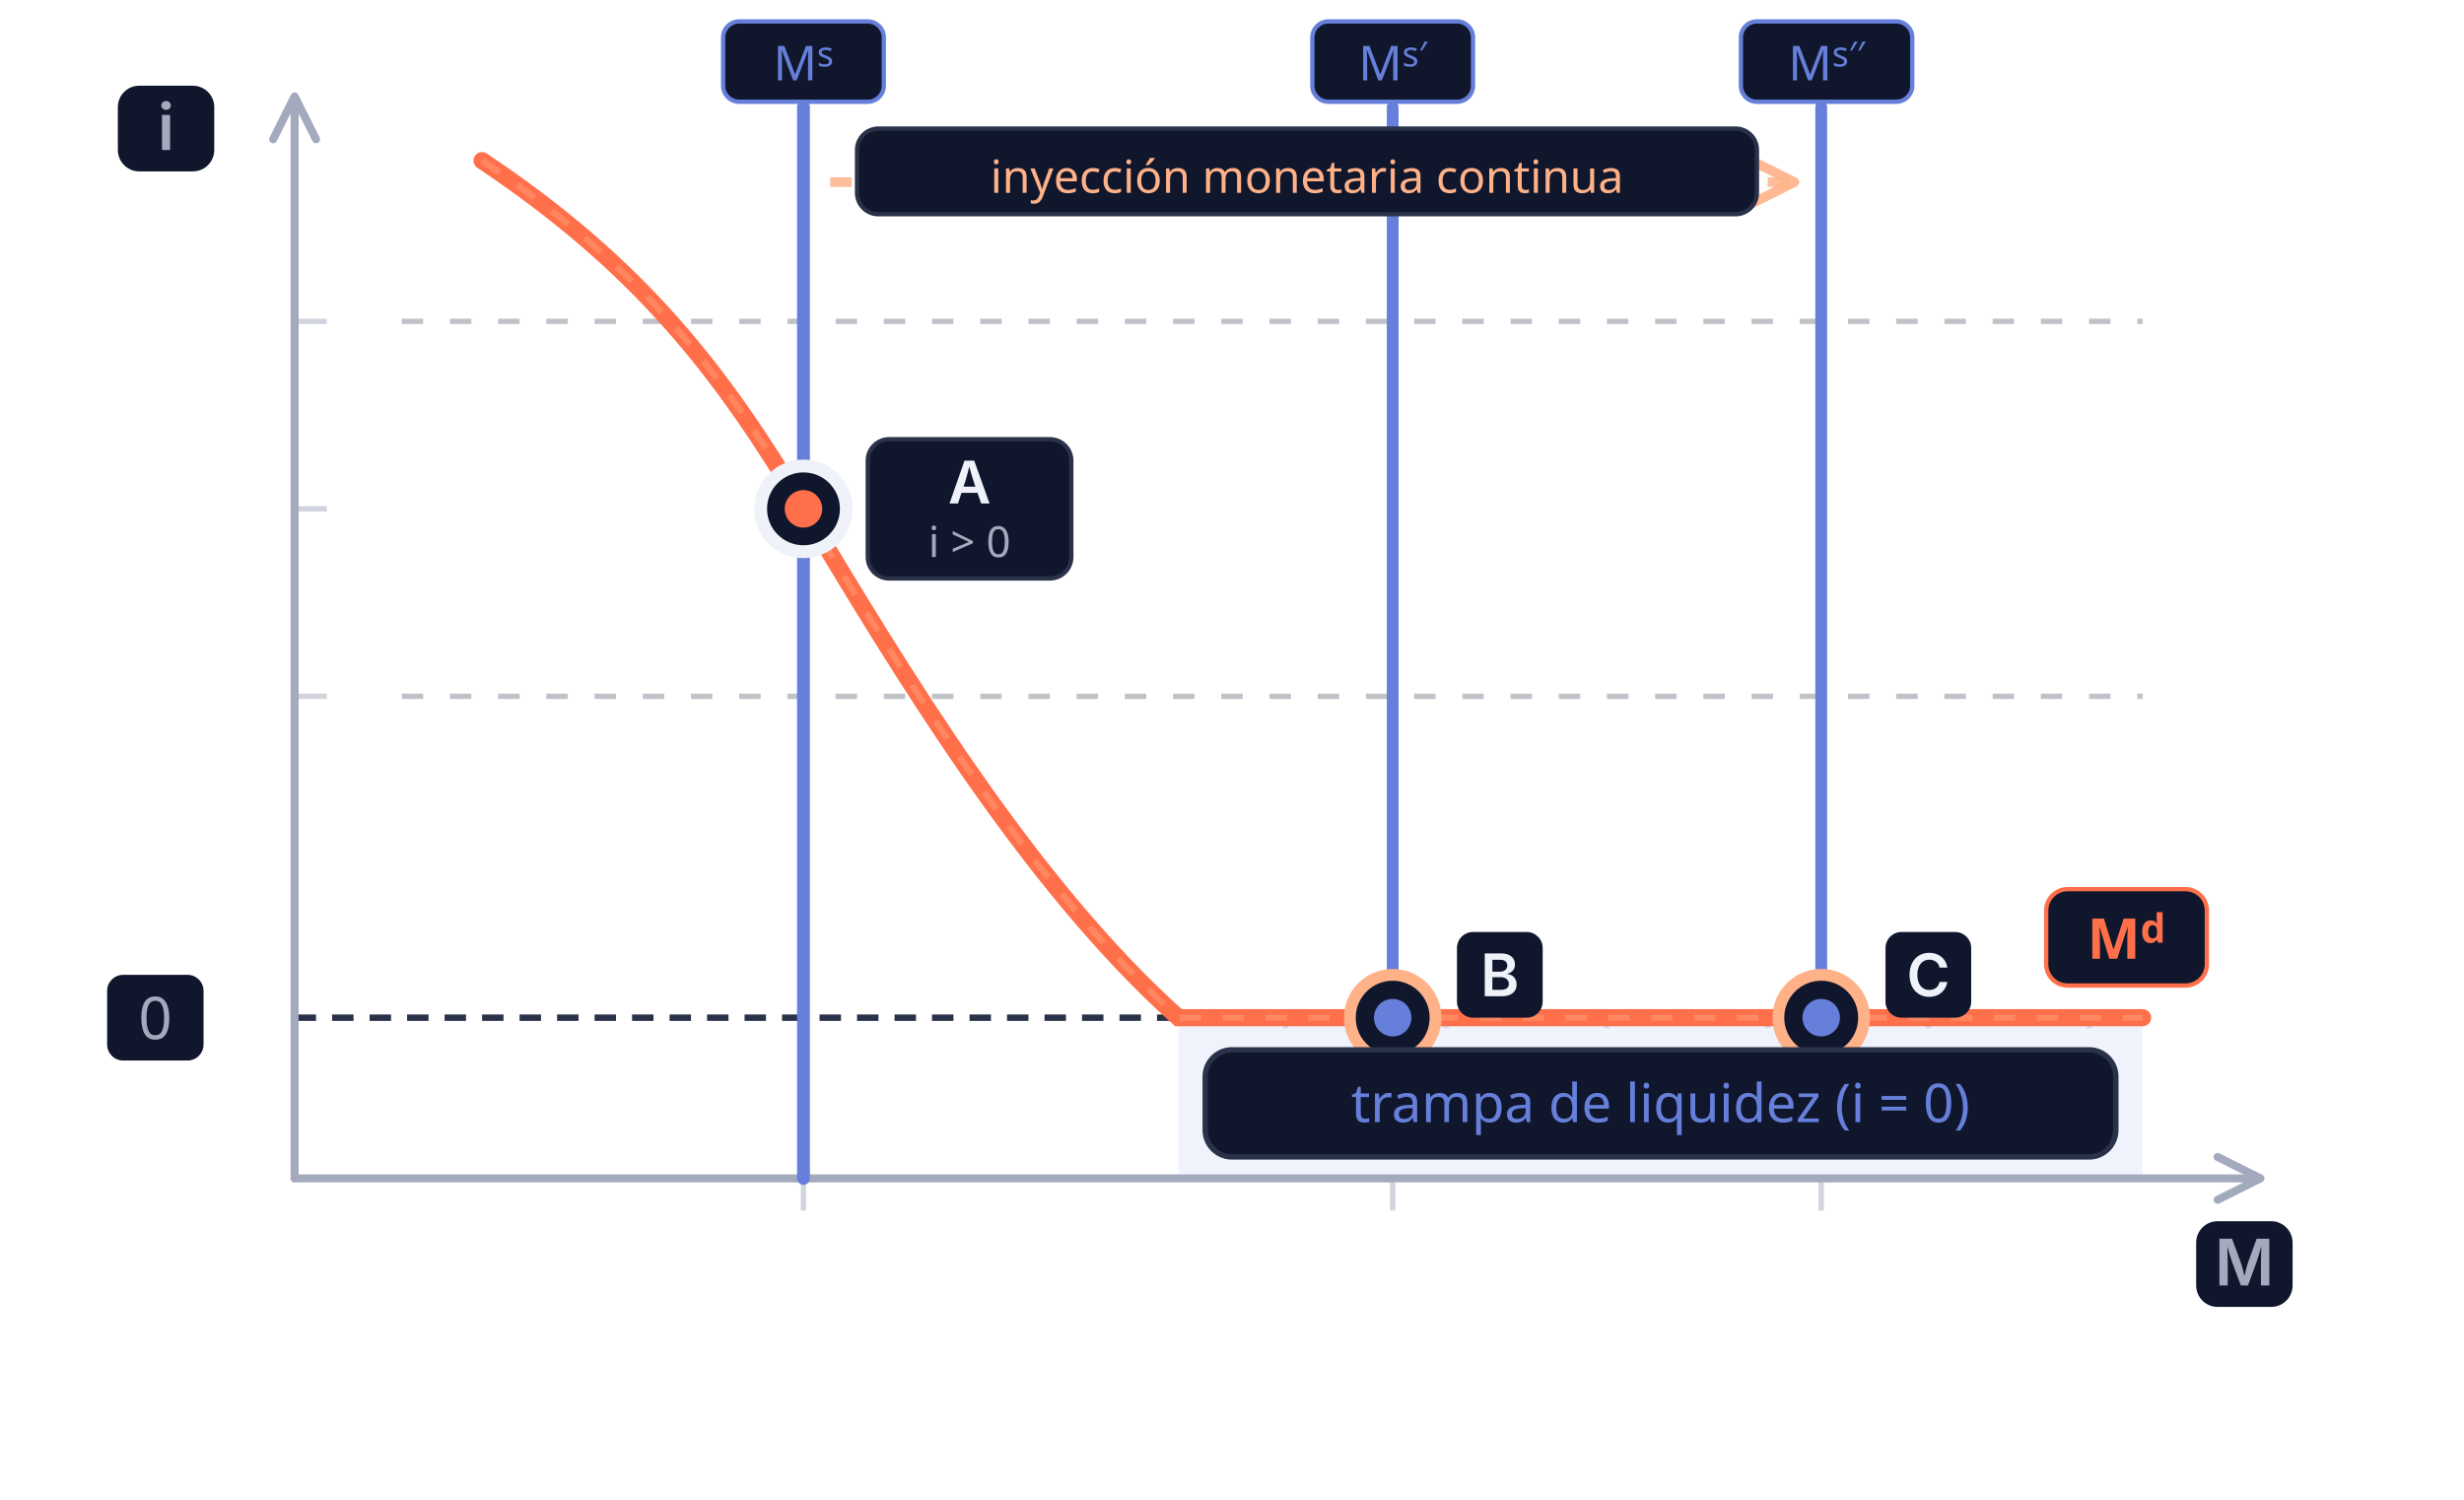
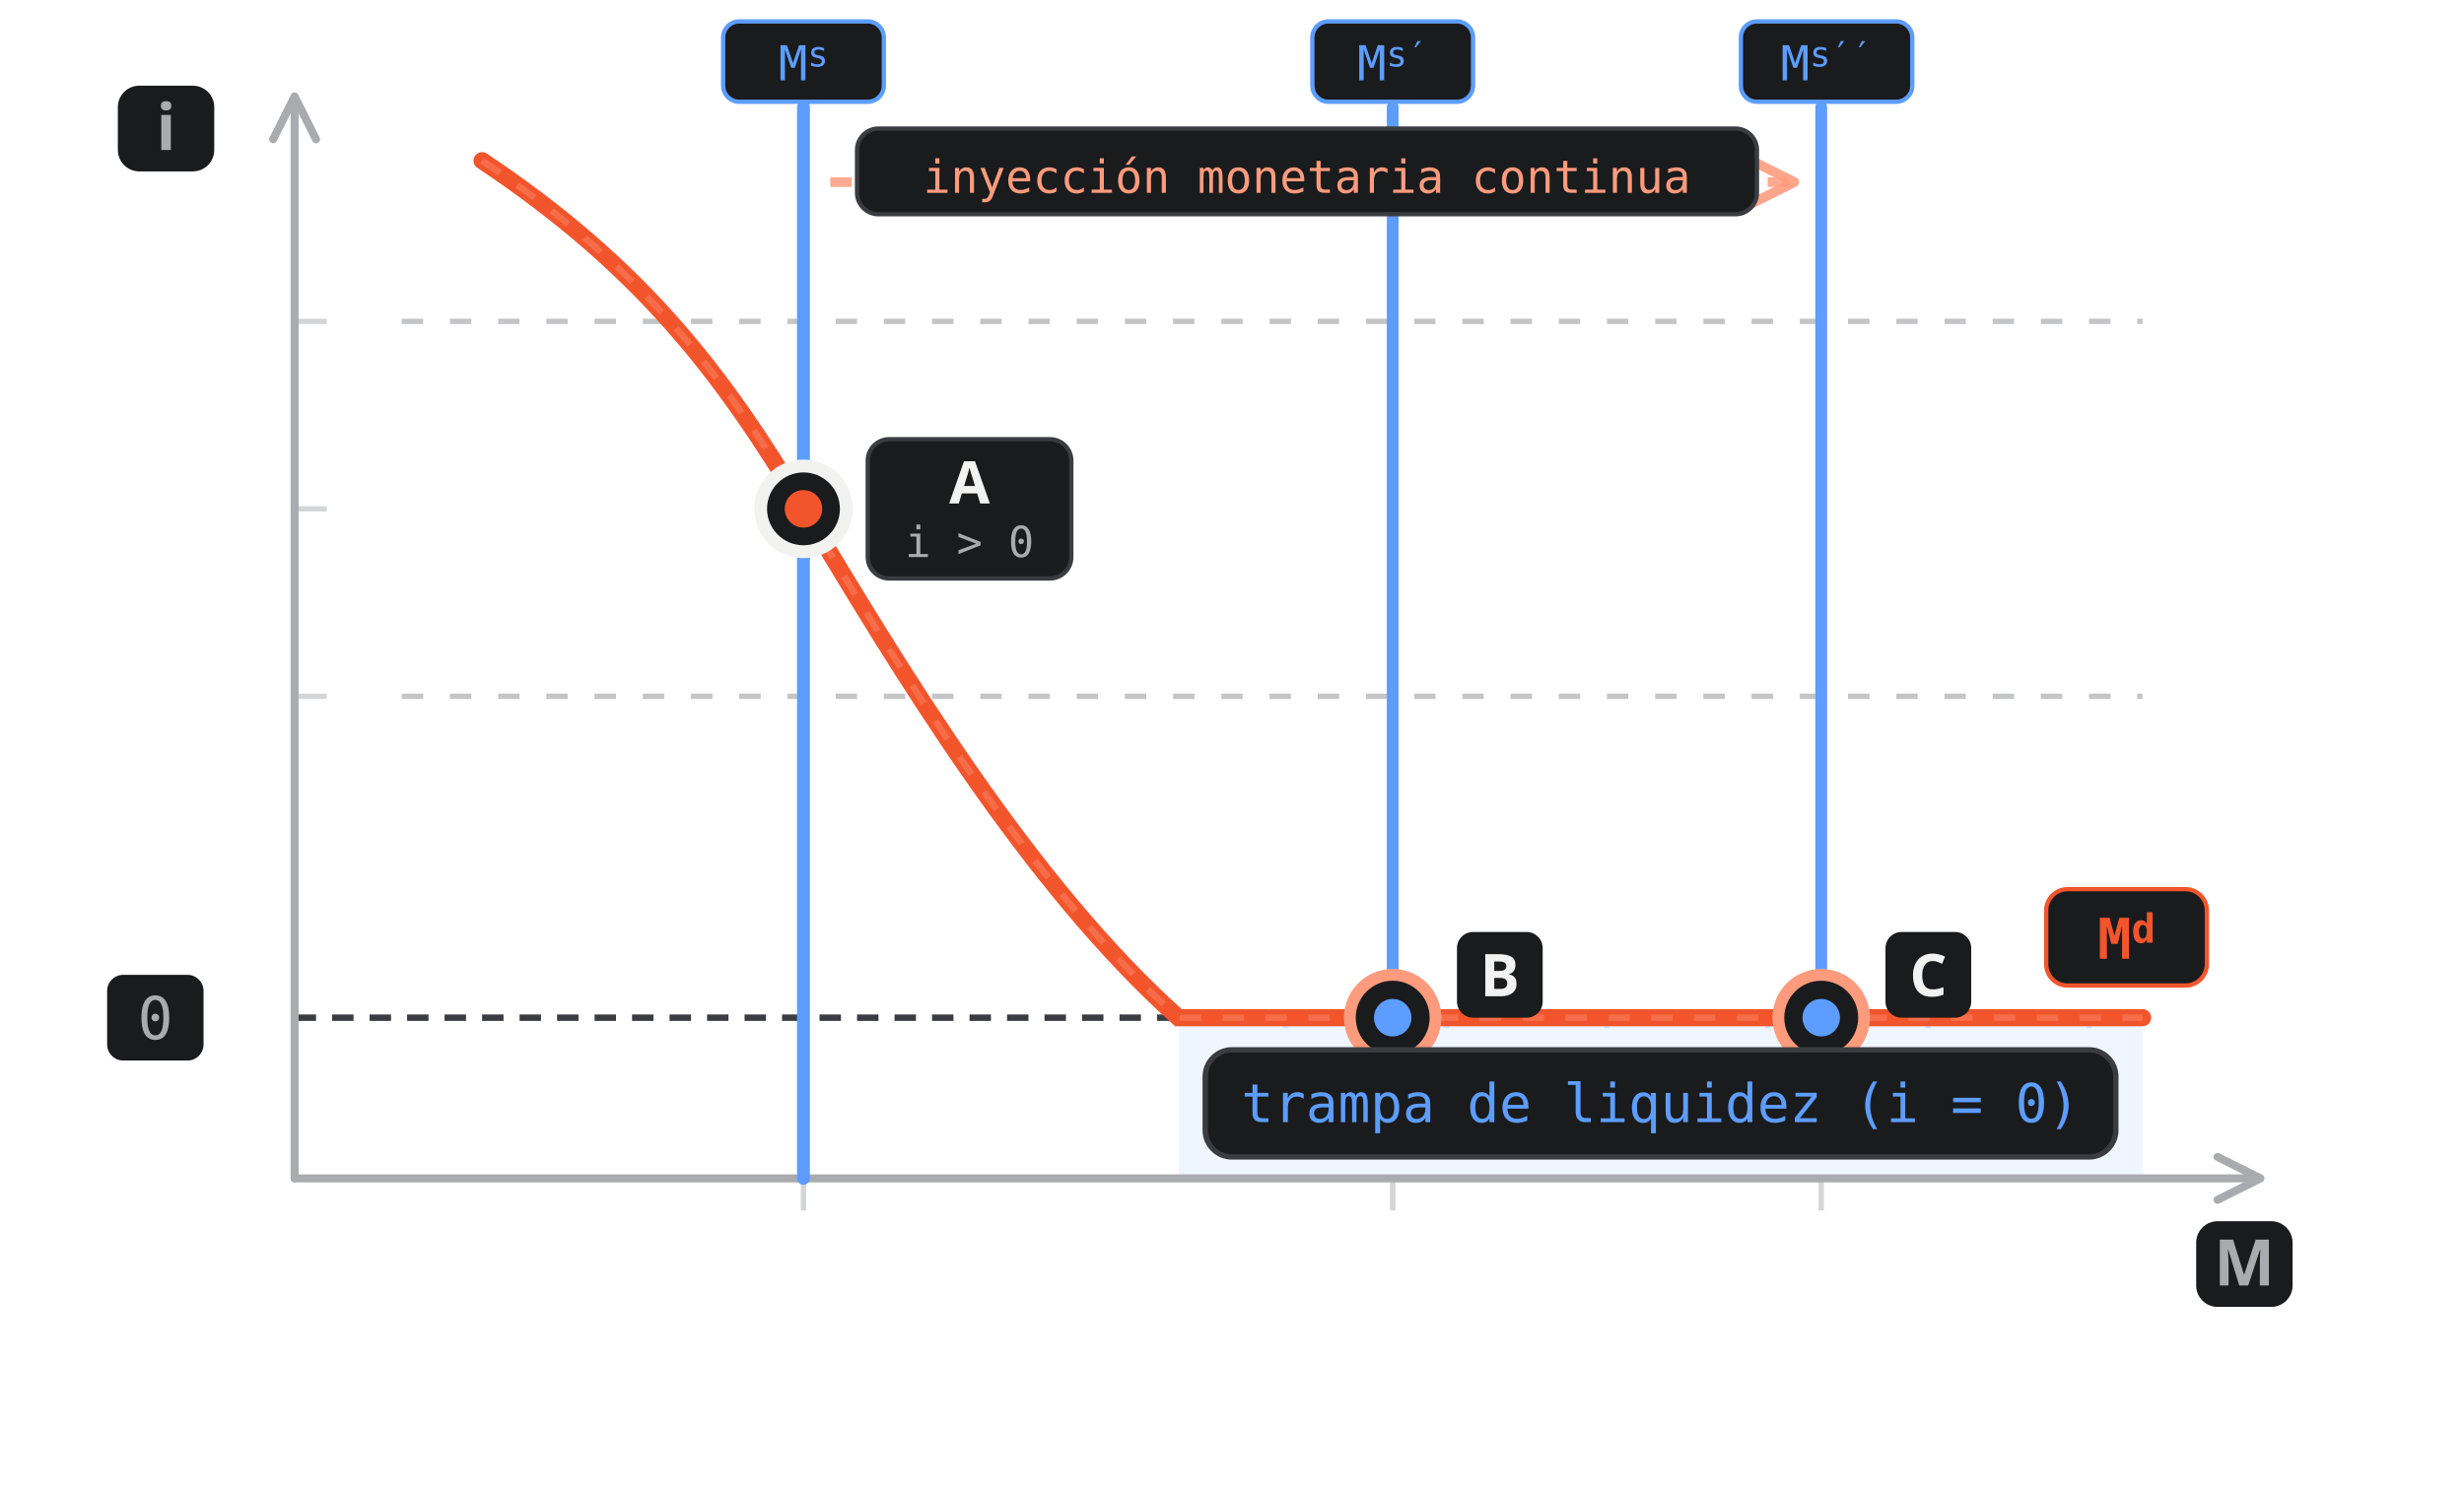
<svg xmlns="http://www.w3.org/2000/svg" viewBox="0 0 460 280" role="img" aria-labelledby="fig3-title fig3-desc">
-   <rect x="220" y="190" width="180" height="30" fill="#667FDA" opacity=".09" />
-   <path d="M240 190V220M270 190V220M300 190V220M330 190V220M360 190V220M390 190V220" fill="none" stroke="#667FDA" stroke-width="1" stroke-dasharray="2 4" opacity=".2" />
-   <path d="M75 60H400M75 130H400" fill="none" stroke="#2A324A" stroke-width="1" stroke-dasharray="4 5" opacity=".3" />
-   <line x1="55" y1="190" x2="220" y2="190" stroke="#2A324A" stroke-width="1.2" stroke-dasharray="4 3" />
-   <line x1="55" y1="20" x2="55" y2="220" stroke="#A3AABE" stroke-width="1.5" stroke-linecap="round" />
-   <line x1="55" y1="220" x2="420" y2="220" stroke="#A3AABE" stroke-width="1.5" stroke-linecap="round" />
-   <path d="M51 26L55 18L59 26" fill="none" stroke="#A3AABE" stroke-width="1.5" stroke-linecap="round" stroke-linejoin="round" />
-   <path d="M414 216L422 220L414 224" fill="none" stroke="#A3AABE" stroke-width="1.5" stroke-linecap="round" stroke-linejoin="round" />
-   <path d="M55 60H61M55 95H61M55 130H61" fill="none" stroke="#A3AABE" stroke-width="1" opacity=".5" />
-   <path d="M150 220V226M260 220V226M340 220V226" fill="none" stroke="#A3AABE" stroke-width="1" opacity=".5" />
-   <rect x="22" y="16" width="18" height="16" rx="4" fill="#10172D" />
-   <text x="31" y="28" text-anchor="middle" font-family="Inter" font-weight="600" font-size="12" fill="#A3AABE">i</text>
-   <rect x="410" y="228" width="18" height="16" rx="4" fill="#10172D" />
-   <text x="419" y="240" text-anchor="middle" font-family="Inter" font-weight="600" font-size="12" fill="#A3AABE">M</text>
-   <rect x="20" y="182" width="18" height="16" rx="3" fill="#10172D" />
-   <text x="29" y="194" text-anchor="middle" font-family="JetBrains Mono" font-size="11" fill="#A3AABE">0</text>
-   <path d="M 90 30 C 120 50, 135 70, 150 95 C 168 125, 192 165, 220 190 L 400 190" fill="none" stroke="#FF6F4A" stroke-width="3.2" stroke-linecap="round" />
-   <path d="M 90 30 C 120 50, 135 70, 150 95 C 168 125, 192 165, 220 190 L 400 190" fill="none" stroke="#FFB188" stroke-width="1.2" stroke-dasharray="4 4" opacity=".35" />
-   <rect x="382" y="166" width="30" height="18" rx="4" fill="#10172D" stroke="#FF6F4A" stroke-width="0.8" />
-   <text x="397" y="179" text-anchor="middle" font-family="JetBrains Mono" font-weight="600" font-size="10.5" fill="#FF6F4A">M<tspan baseline-shift="super" font-size="7.5">d</tspan>
+   <rect x="220" y="190" width="180" height="30" fill="#5C9DFF" opacity=".09" />
+   <path d="M240 190V220M270 190V220M300 190V220M330 190V220M360 190V220M390 190V220" fill="none" stroke="#5C9DFF" stroke-width="1" stroke-dasharray="2 4" opacity=".2" />
+   <path d="M75 60H400M75 130H400" fill="none" stroke="#3A3C41" stroke-width="1" stroke-dasharray="4 5" opacity=".3" />
+   <line x1="55" y1="190" x2="220" y2="190" stroke="#3A3C41" stroke-width="1.2" stroke-dasharray="4 3" />
+   <line x1="55" y1="20" x2="55" y2="220" stroke="#A9ABAE" stroke-width="1.5" stroke-linecap="round" />
+   <line x1="55" y1="220" x2="420" y2="220" stroke="#A9ABAE" stroke-width="1.5" stroke-linecap="round" />
+   <path d="M51 26L55 18L59 26" fill="none" stroke="#A9ABAE" stroke-width="1.5" stroke-linecap="round" stroke-linejoin="round" />
+   <path d="M414 216L422 220L414 224" fill="none" stroke="#A9ABAE" stroke-width="1.5" stroke-linecap="round" stroke-linejoin="round" />
+   <path d="M55 60H61M55 95H61M55 130H61" fill="none" stroke="#A9ABAE" stroke-width="1" opacity=".5" />
+   <path d="M150 220V226M260 220V226M340 220V226" fill="none" stroke="#A9ABAE" stroke-width="1" opacity=".5" />
+   <rect x="22" y="16" width="18" height="16" rx="4" fill="#1A1B1D" />
+   <text x="31" y="28" text-anchor="middle" font-family="Archivo, sans-serif" font-weight="600" font-size="12" fill="#A9ABAE">i</text>
+   <rect x="410" y="228" width="18" height="16" rx="4" fill="#1A1B1D" />
+   <text x="419" y="240" text-anchor="middle" font-family="Archivo, sans-serif" font-weight="600" font-size="12" fill="#A9ABAE">M</text>
+   <rect x="20" y="182" width="18" height="16" rx="3" fill="#1A1B1D" />
+   <text x="29" y="194" text-anchor="middle" font-family="Azeret Mono, monospace" font-size="11" fill="#A9ABAE">0</text>
+   <path d="M 90 30 C 120 50, 135 70, 150 95 C 168 125, 192 165, 220 190 L 400 190" fill="none" stroke="#F2552C" stroke-width="3.2" stroke-linecap="round" />
+   <path d="M 90 30 C 120 50, 135 70, 150 95 C 168 125, 192 165, 220 190 L 400 190" fill="none" stroke="#FF9B7D" stroke-width="1.2" stroke-dasharray="4 4" opacity=".35" />
+   <rect x="382" y="166" width="30" height="18" rx="4" fill="#1A1B1D" stroke="#F2552C" stroke-width="0.8" />
+   <text x="397" y="179" text-anchor="middle" font-family="Azeret Mono, monospace" font-weight="600" font-size="10.5" fill="#F2552C">M<tspan baseline-shift="super" font-size="7.5">d</tspan>
  </text>
-   <line x1="150" y1="20" x2="150" y2="220" stroke="#667FDA" stroke-width="2.4" stroke-linecap="round" />
-   <line x1="260" y1="20" x2="260" y2="190" stroke="#667FDA" stroke-width="2.2" stroke-linecap="round" />
-   <line x1="340" y1="20" x2="340" y2="190" stroke="#667FDA" stroke-width="2.2" stroke-linecap="round" />
-   <rect x="135" y="4" width="30" height="15" rx="3" fill="#10172D" stroke="#667FDA" stroke-width="0.8" />
-   <text x="150" y="15" text-anchor="middle" font-family="JetBrains Mono" font-size="9" fill="#667FDA">M<tspan baseline-shift="super" font-size="6.5">s</tspan>
+   <line x1="150" y1="20" x2="150" y2="220" stroke="#5C9DFF" stroke-width="2.4" stroke-linecap="round" />
+   <line x1="260" y1="20" x2="260" y2="190" stroke="#5C9DFF" stroke-width="2.2" stroke-linecap="round" />
+   <line x1="340" y1="20" x2="340" y2="190" stroke="#5C9DFF" stroke-width="2.2" stroke-linecap="round" />
+   <rect x="135" y="4" width="30" height="15" rx="3" fill="#1A1B1D" stroke="#5C9DFF" stroke-width="0.8" />
+   <text x="150" y="15" text-anchor="middle" font-family="Azeret Mono, monospace" font-size="9" fill="#5C9DFF">M<tspan baseline-shift="super" font-size="6.5">s</tspan>
  </text>
-   <rect x="245" y="4" width="30" height="15" rx="3" fill="#10172D" stroke="#667FDA" stroke-width="0.8" />
-   <text x="260" y="15" text-anchor="middle" font-family="JetBrains Mono" font-size="9" fill="#667FDA">M<tspan baseline-shift="super" font-size="6.5">s′</tspan>
+   <rect x="245" y="4" width="30" height="15" rx="3" fill="#1A1B1D" stroke="#5C9DFF" stroke-width="0.8" />
+   <text x="260" y="15" text-anchor="middle" font-family="Azeret Mono, monospace" font-size="9" fill="#5C9DFF">M<tspan baseline-shift="super" font-size="6.5">s′</tspan>
  </text>
-   <rect x="325" y="4" width="32" height="15" rx="3" fill="#10172D" stroke="#667FDA" stroke-width="0.8" />
-   <text x="341" y="15" text-anchor="middle" font-family="JetBrains Mono" font-size="9" fill="#667FDA">M<tspan baseline-shift="super" font-size="6.5">s′′</tspan>
+   <rect x="325" y="4" width="32" height="15" rx="3" fill="#1A1B1D" stroke="#5C9DFF" stroke-width="0.8" />
+   <text x="341" y="15" text-anchor="middle" font-family="Azeret Mono, monospace" font-size="9" fill="#5C9DFF">M<tspan baseline-shift="super" font-size="6.5">s′′</tspan>
  </text>
-   <path d="M155 34H335" fill="none" stroke="#FFB188" stroke-width="1.8" stroke-dasharray="4 3" opacity=".85" />
-   <path d="M327 30L335 34L327 38" fill="none" stroke="#FFB188" stroke-width="1.8" stroke-linecap="round" stroke-linejoin="round" opacity=".9" />
-   <rect x="160" y="24" width="168" height="16" rx="4" fill="#10172D" stroke="#2A324A" stroke-width="0.8" />
-   <text x="244" y="36" text-anchor="middle" font-family="JetBrains Mono" font-size="8.5" fill="#FFB188">inyección monetaria continua</text>
-   <circle cx="150" cy="95" r="8" fill="#10172D" stroke="#EFF2F9" stroke-width="2.4" />
-   <circle cx="150" cy="95" r="3.5" fill="#FF6F4A" />
-   <rect x="162" y="82" width="38" height="26" rx="4" fill="#10172D" stroke="#2A324A" stroke-width="0.8" />
-   <text x="181" y="94" text-anchor="middle" font-family="Inter" font-weight="600" font-size="11" fill="#EFF2F9">A</text>
-   <text x="181" y="104" text-anchor="middle" font-family="JetBrains Mono" font-size="8" fill="#A3AABE">i &gt; 0</text>
-   <circle cx="260" cy="190" r="8" fill="#10172D" stroke="#FFB188" stroke-width="2.2" />
-   <circle cx="260" cy="190" r="3.5" fill="#667FDA" />
-   <rect x="272" y="174" width="16" height="16" rx="3" fill="#10172D" />
-   <text x="280" y="186" text-anchor="middle" font-family="Inter" font-weight="600" font-size="11" fill="#EFF2F9">B</text>
-   <circle cx="340" cy="190" r="8" fill="#10172D" stroke="#FFB188" stroke-width="2.2" />
-   <circle cx="340" cy="190" r="3.5" fill="#667FDA" />
-   <rect x="352" y="174" width="16" height="16" rx="3" fill="#10172D" />
-   <text x="360" y="186" text-anchor="middle" font-family="Inter" font-weight="600" font-size="11" fill="#EFF2F9">C</text>
-   <rect x="225" y="196" width="170" height="20" rx="5" fill="#10172D" stroke="#2A324A" stroke-width="1" />
-   <text x="310" y="209.5" text-anchor="middle" font-family="JetBrains Mono" font-weight="500" font-size="10" fill="#667FDA">trampa de liquidez (i = 0)</text>
+   <path d="M155 34H335" fill="none" stroke="#FF9B7D" stroke-width="1.8" stroke-dasharray="4 3" opacity=".85" />
+   <path d="M327 30L335 34L327 38" fill="none" stroke="#FF9B7D" stroke-width="1.8" stroke-linecap="round" stroke-linejoin="round" opacity=".9" />
+   <rect x="160" y="24" width="168" height="16" rx="4" fill="#1A1B1D" stroke="#3A3C41" stroke-width="0.8" />
+   <text x="244" y="36" text-anchor="middle" font-family="Azeret Mono, monospace" font-size="8.5" fill="#FF9B7D">inyección monetaria continua</text>
+   <circle cx="150" cy="95" r="8" fill="#1A1B1D" stroke="#F2F2F0" stroke-width="2.4" />
+   <circle cx="150" cy="95" r="3.5" fill="#F2552C" />
+   <rect x="162" y="82" width="38" height="26" rx="4" fill="#1A1B1D" stroke="#3A3C41" stroke-width="0.8" />
+   <text x="181" y="94" text-anchor="middle" font-family="Archivo, sans-serif" font-weight="600" font-size="11" fill="#F2F2F0">A</text>
+   <text x="181" y="104" text-anchor="middle" font-family="Azeret Mono, monospace" font-size="8" fill="#A9ABAE">i &gt; 0</text>
+   <circle cx="260" cy="190" r="8" fill="#1A1B1D" stroke="#FF9B7D" stroke-width="2.2" />
+   <circle cx="260" cy="190" r="3.5" fill="#5C9DFF" />
+   <rect x="272" y="174" width="16" height="16" rx="3" fill="#1A1B1D" />
+   <text x="280" y="186" text-anchor="middle" font-family="Archivo, sans-serif" font-weight="600" font-size="11" fill="#F2F2F0">B</text>
+   <circle cx="340" cy="190" r="8" fill="#1A1B1D" stroke="#FF9B7D" stroke-width="2.2" />
+   <circle cx="340" cy="190" r="3.5" fill="#5C9DFF" />
+   <rect x="352" y="174" width="16" height="16" rx="3" fill="#1A1B1D" />
+   <text x="360" y="186" text-anchor="middle" font-family="Archivo, sans-serif" font-weight="600" font-size="11" fill="#F2F2F0">C</text>
+   <rect x="225" y="196" width="170" height="20" rx="5" fill="#1A1B1D" stroke="#3A3C41" stroke-width="1" />
+   <text x="310" y="209.5" text-anchor="middle" font-family="Azeret Mono, monospace" font-weight="500" font-size="10" fill="#5C9DFF">trampa de liquidez (i = 0)</text>
</svg>
